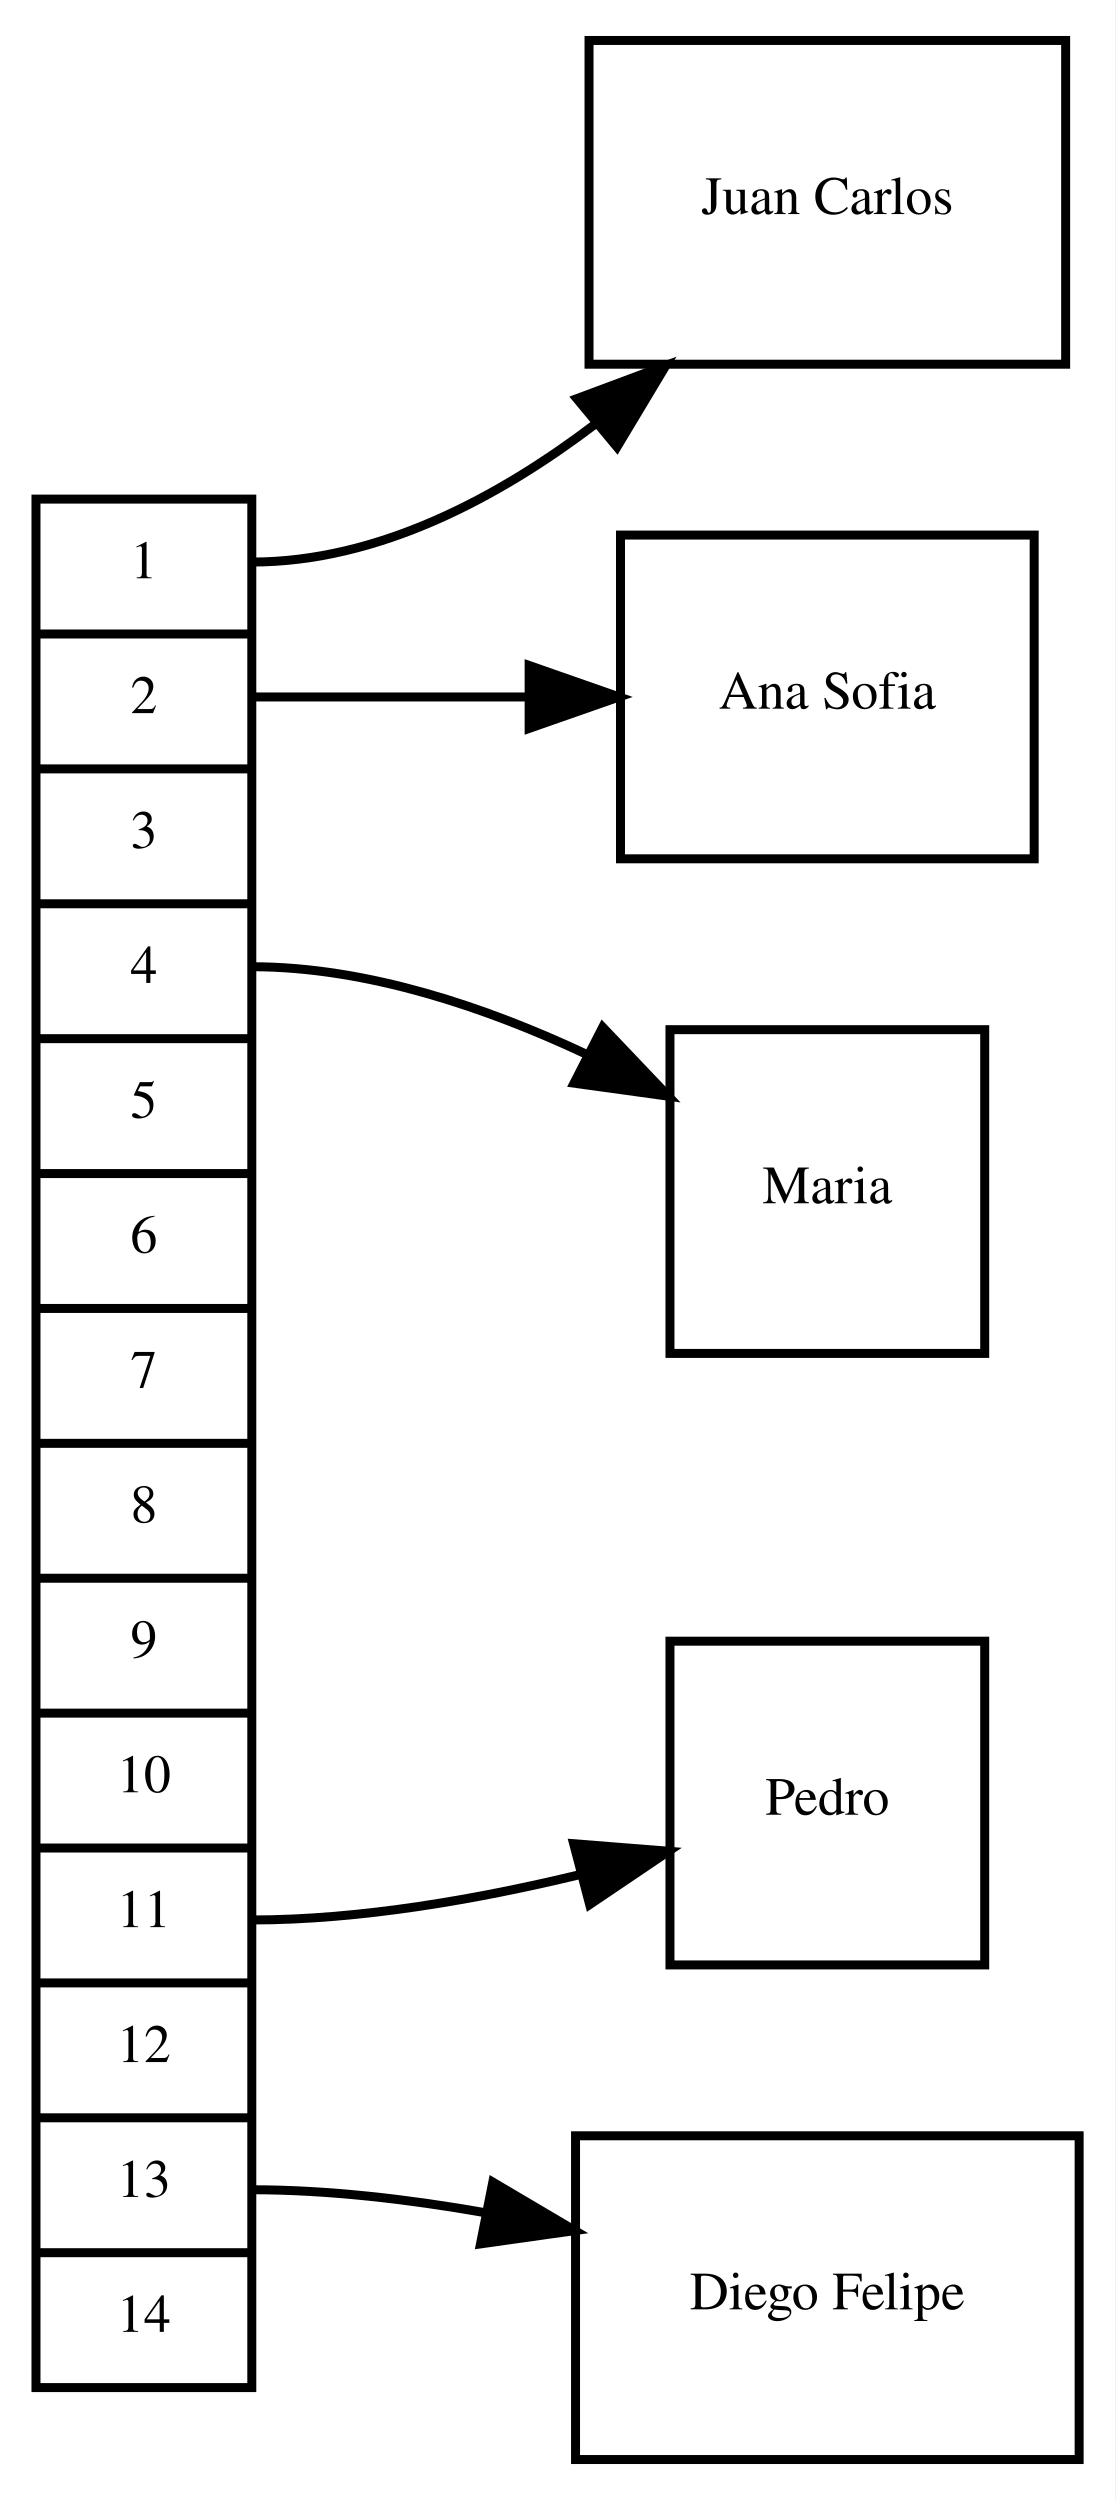
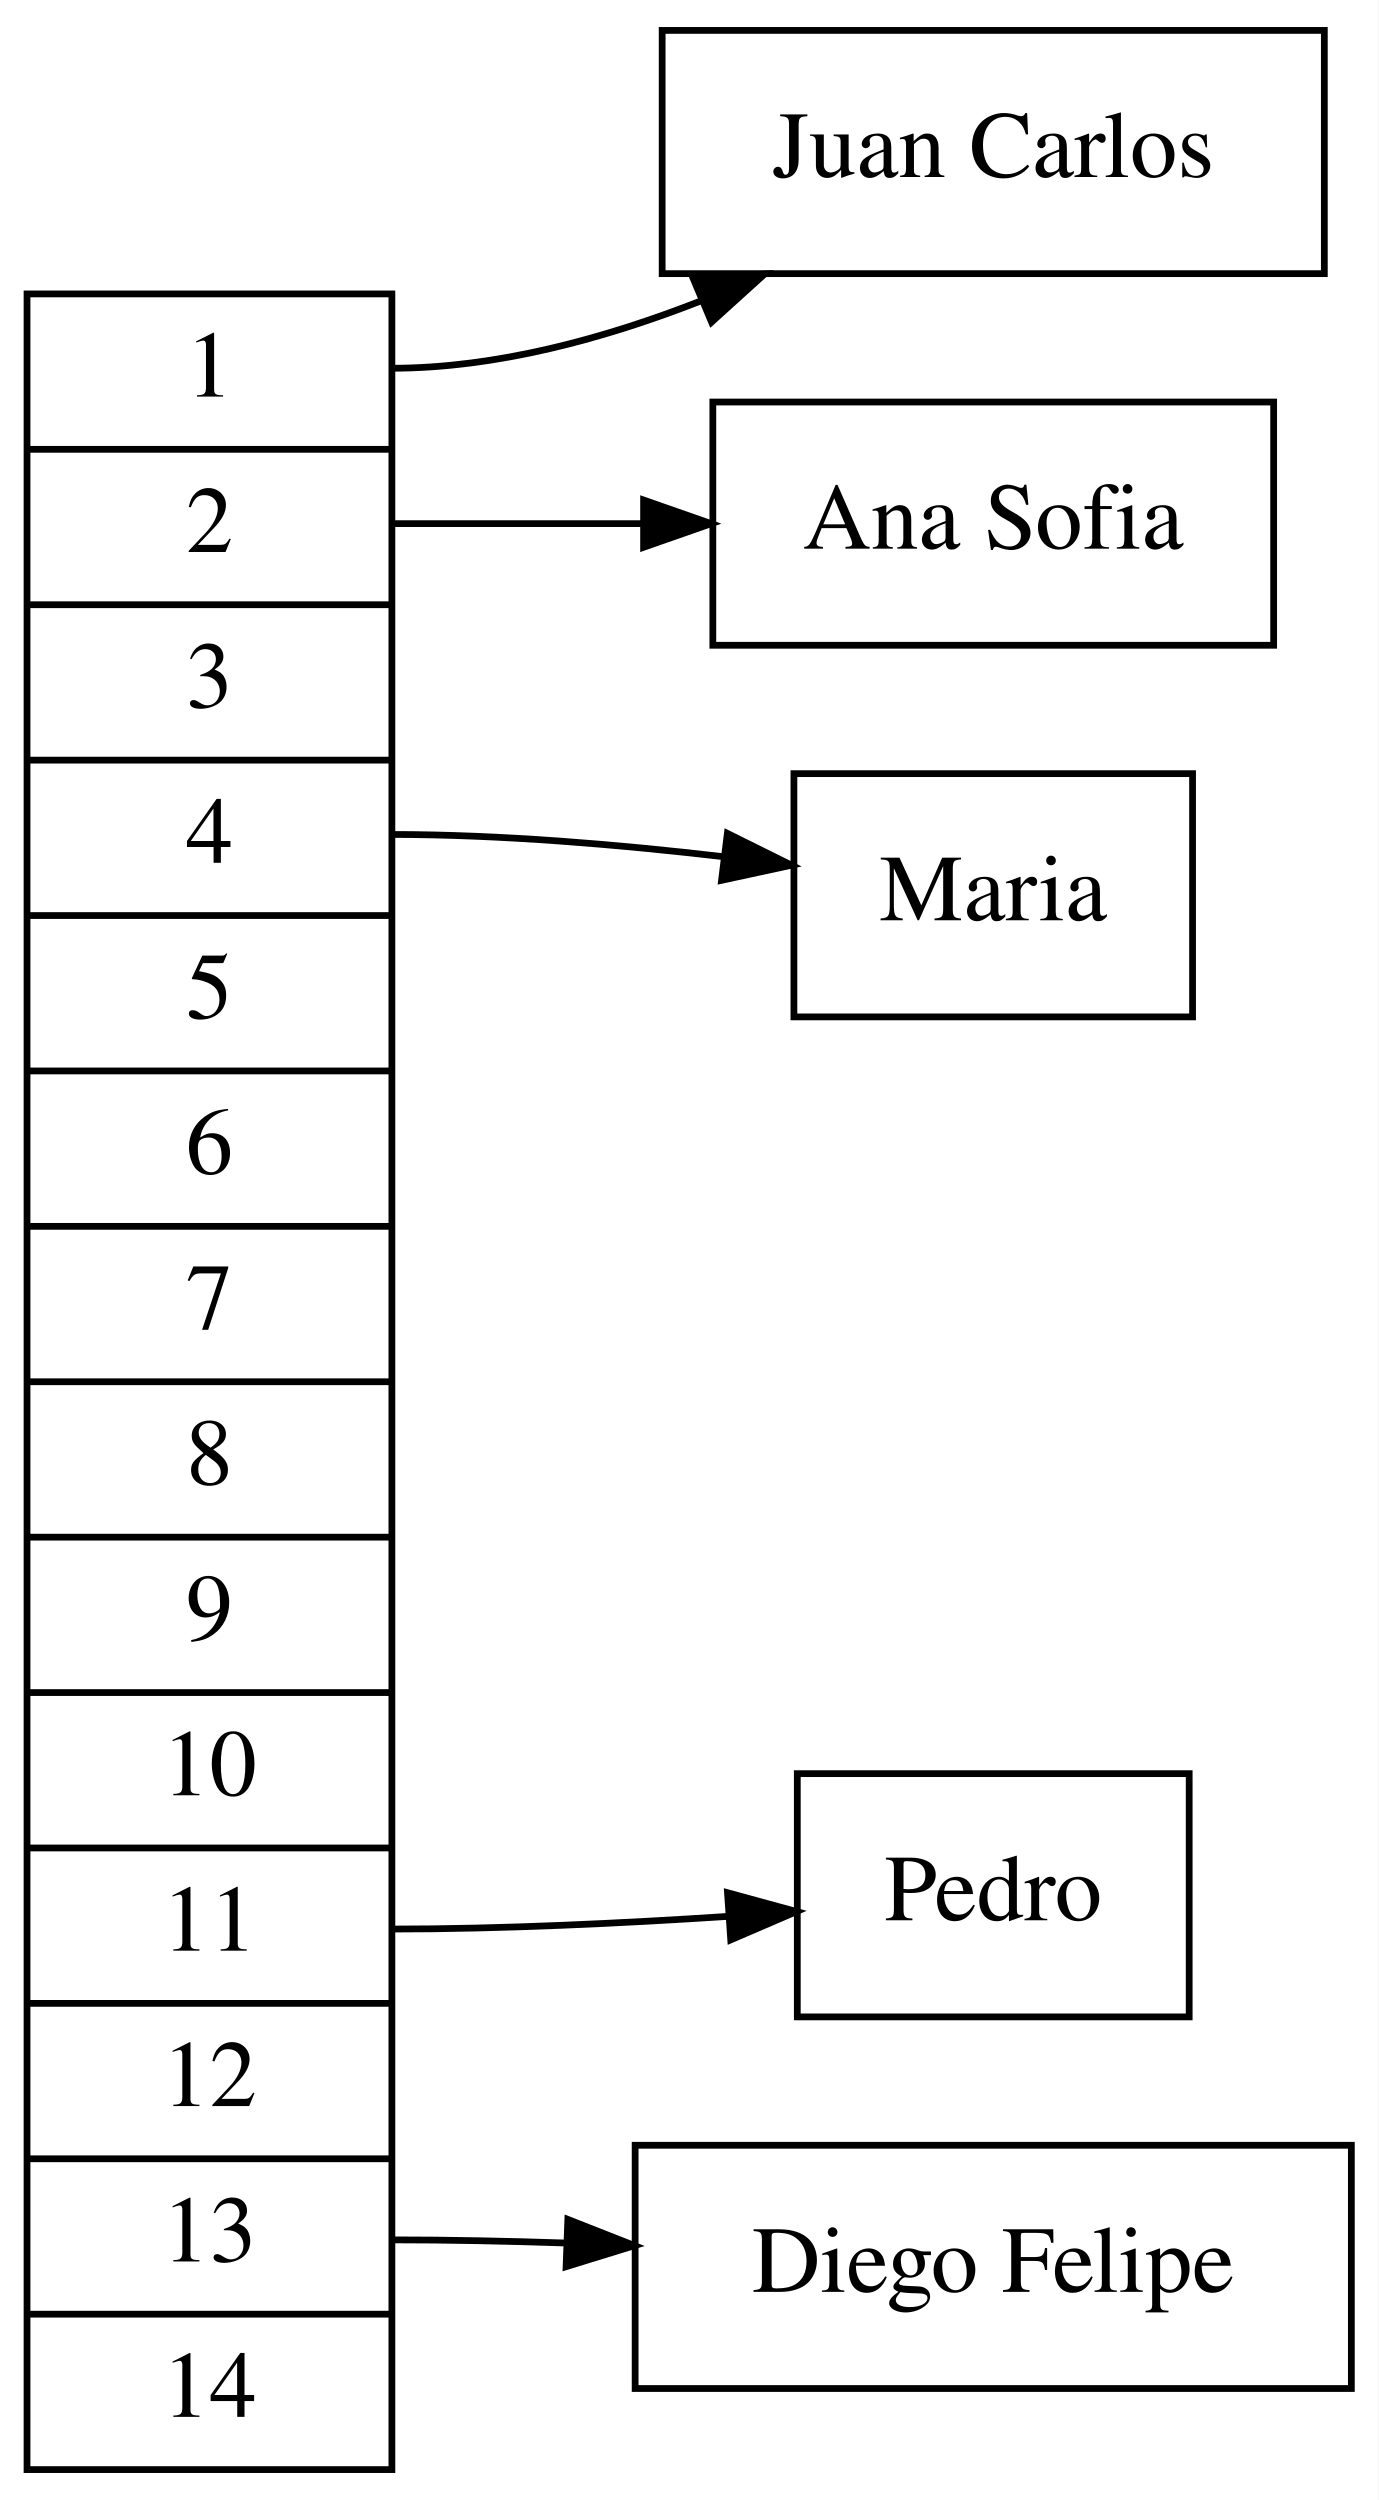
- <svg xmlns="http://www.w3.org/2000/svg" width="124pt" height="278pt" viewBox="0.00 0.00 124.00 278.00">
-   <g id="graph0" class="graph" transform="scale(1 1) rotate(0) translate(4 274)">
-     <polygon fill="white" stroke="transparent" points="-4,4 -4,-274 120,-274 120,4 -4,4" />
+ <svg xmlns="http://www.w3.org/2000/svg" width="204pt" height="370pt" viewBox="0.00 0.00 204.00 370.00">
+   <g id="graph0" class="graph" transform="scale(1 1) rotate(0) translate(4 366)">
+     <polygon fill="white" stroke="transparent" points="-4,4 -4,-366 200,-366 200,4 -4,4" />
    <g id="node1" class="node">
-       <polygon fill="none" stroke="black" points="0,-8.5 0,-218.5 24,-218.5 24,-8.5 0,-8.5" />
-       <text text-anchor="middle" x="12" y="-209.7" font-family="Times,serif" font-size="6.00">1</text>
-       <polyline fill="none" stroke="black" points="0,-203.5 24,-203.5 " />
-       <text text-anchor="middle" x="12" y="-194.7" font-family="Times,serif" font-size="6.00">2</text>
-       <polyline fill="none" stroke="black" points="0,-188.5 24,-188.5 " />
-       <text text-anchor="middle" x="12" y="-179.7" font-family="Times,serif" font-size="6.00">3</text>
-       <polyline fill="none" stroke="black" points="0,-173.5 24,-173.5 " />
-       <text text-anchor="middle" x="12" y="-164.7" font-family="Times,serif" font-size="6.00">4</text>
-       <polyline fill="none" stroke="black" points="0,-158.5 24,-158.5 " />
-       <text text-anchor="middle" x="12" y="-149.7" font-family="Times,serif" font-size="6.00">5</text>
-       <polyline fill="none" stroke="black" points="0,-143.5 24,-143.5 " />
-       <text text-anchor="middle" x="12" y="-134.7" font-family="Times,serif" font-size="6.00">6</text>
-       <polyline fill="none" stroke="black" points="0,-128.5 24,-128.5 " />
-       <text text-anchor="middle" x="12" y="-119.7" font-family="Times,serif" font-size="6.00">7</text>
-       <polyline fill="none" stroke="black" points="0,-113.5 24,-113.5 " />
-       <text text-anchor="middle" x="12" y="-104.7" font-family="Times,serif" font-size="6.00">8</text>
-       <polyline fill="none" stroke="black" points="0,-98.5 24,-98.5 " />
-       <text text-anchor="middle" x="12" y="-89.7" font-family="Times,serif" font-size="6.00">9</text>
-       <polyline fill="none" stroke="black" points="0,-83.5 24,-83.5 " />
-       <text text-anchor="middle" x="12" y="-74.7" font-family="Times,serif" font-size="6.00">10</text>
-       <polyline fill="none" stroke="black" points="0,-68.5 24,-68.5 " />
-       <text text-anchor="middle" x="12" y="-59.7" font-family="Times,serif" font-size="6.00">11</text>
-       <polyline fill="none" stroke="black" points="0,-53.5 24,-53.5 " />
-       <text text-anchor="middle" x="12" y="-44.7" font-family="Times,serif" font-size="6.00">12</text>
-       <polyline fill="none" stroke="black" points="0,-38.5 24,-38.5 " />
-       <text text-anchor="middle" x="12" y="-29.7" font-family="Times,serif" font-size="6.00">13</text>
-       <polyline fill="none" stroke="black" points="0,-23.5 24,-23.5 " />
-       <text text-anchor="middle" x="12" y="-14.7" font-family="Times,serif" font-size="6.00">14</text>
+       <polygon fill="none" stroke="black" points="0,-0.5 0,-322.5 54,-322.5 54,-0.5 0,-0.5" />
+       <text text-anchor="middle" x="27" y="-307.3" font-family="Times,serif" font-size="14.00">1</text>
+       <polyline fill="none" stroke="black" points="0,-299.5 54,-299.5 " />
+       <text text-anchor="middle" x="27" y="-284.3" font-family="Times,serif" font-size="14.00">2</text>
+       <polyline fill="none" stroke="black" points="0,-276.5 54,-276.5 " />
+       <text text-anchor="middle" x="27" y="-261.3" font-family="Times,serif" font-size="14.00">3</text>
+       <polyline fill="none" stroke="black" points="0,-253.5 54,-253.5 " />
+       <text text-anchor="middle" x="27" y="-238.3" font-family="Times,serif" font-size="14.00">4</text>
+       <polyline fill="none" stroke="black" points="0,-230.5 54,-230.5 " />
+       <text text-anchor="middle" x="27" y="-215.3" font-family="Times,serif" font-size="14.00">5</text>
+       <polyline fill="none" stroke="black" points="0,-207.5 54,-207.5 " />
+       <text text-anchor="middle" x="27" y="-192.3" font-family="Times,serif" font-size="14.00">6</text>
+       <polyline fill="none" stroke="black" points="0,-184.5 54,-184.5 " />
+       <text text-anchor="middle" x="27" y="-169.3" font-family="Times,serif" font-size="14.00">7</text>
+       <polyline fill="none" stroke="black" points="0,-161.5 54,-161.5 " />
+       <text text-anchor="middle" x="27" y="-146.3" font-family="Times,serif" font-size="14.00">8</text>
+       <polyline fill="none" stroke="black" points="0,-138.5 54,-138.5 " />
+       <text text-anchor="middle" x="27" y="-123.3" font-family="Times,serif" font-size="14.00">9</text>
+       <polyline fill="none" stroke="black" points="0,-115.5 54,-115.5 " />
+       <text text-anchor="middle" x="27" y="-100.3" font-family="Times,serif" font-size="14.00">10</text>
+       <polyline fill="none" stroke="black" points="0,-92.5 54,-92.5 " />
+       <text text-anchor="middle" x="27" y="-77.3" font-family="Times,serif" font-size="14.00">11</text>
+       <polyline fill="none" stroke="black" points="0,-69.5 54,-69.5 " />
+       <text text-anchor="middle" x="27" y="-54.3" font-family="Times,serif" font-size="14.00">12</text>
+       <polyline fill="none" stroke="black" points="0,-46.5 54,-46.5 " />
+       <text text-anchor="middle" x="27" y="-31.3" font-family="Times,serif" font-size="14.00">13</text>
+       <polyline fill="none" stroke="black" points="0,-23.5 54,-23.5 " />
+       <text text-anchor="middle" x="27" y="-8.3" font-family="Times,serif" font-size="14.00">14</text>
    </g>
    <g id="node2" class="node">
-       <polygon fill="none" stroke="black" points="61.5,-233.5 61.5,-269.5 114.5,-269.5 114.5,-233.5 61.5,-233.5" />
-       <text text-anchor="middle" x="88" y="-250.2" font-family="Times,serif" font-size="6.00">Juan Carlos</text>
+       <polygon fill="none" stroke="black" points="94,-325.5 94,-361.5 192,-361.5 192,-325.5 94,-325.5" />
+       <text text-anchor="middle" x="143" y="-339.8" font-family="Times,serif" font-size="14.00">Juan Carlos</text>
    </g>
    <g id="edge1" class="edge">
-       <path fill="none" stroke="black" d="M24,-211.5C38.04,-211.5 51.48,-218.67 62.32,-226.94" />
-       <polygon fill="black" stroke="black" points="60.14,-229.67 70.06,-233.37 64.61,-224.29 60.14,-229.67" />
+       <path fill="none" stroke="black" d="M54,-311.5C69.45,-311.5 85.56,-315.91 99.71,-321.46" />
+       <polygon fill="black" stroke="black" points="98.59,-324.78 109.16,-325.44 101.31,-318.33 98.59,-324.78" />
    </g>
    <g id="node3" class="node">
-       <polygon fill="none" stroke="black" points="65,-178.5 65,-214.5 111,-214.5 111,-178.5 65,-178.5" />
-       <text text-anchor="middle" x="88" y="-195.2" font-family="Times,serif" font-size="6.00">Ana Sofia</text>
+       <polygon fill="none" stroke="black" points="101.5,-270.5 101.5,-306.5 184.5,-306.5 184.5,-270.5 101.5,-270.5" />
+       <text text-anchor="middle" x="143" y="-284.8" font-family="Times,serif" font-size="14.00">Ana Sofia</text>
    </g>
    <g id="edge2" class="edge">
-       <path fill="none" stroke="black" d="M24,-196.5C33.96,-196.5 44.81,-196.5 54.65,-196.5" />
-       <polygon fill="black" stroke="black" points="54.84,-200 64.84,-196.5 54.84,-193 54.84,-200" />
+       <path fill="none" stroke="black" d="M54,-288.5C66.06,-288.5 79.04,-288.5 91.23,-288.5" />
+       <polygon fill="black" stroke="black" points="91.25,-292 101.25,-288.5 91.25,-285 91.25,-292" />
    </g>
    <g id="node4" class="node">
-       <polygon fill="none" stroke="black" points="70.5,-123.5 70.5,-159.5 105.5,-159.5 105.5,-123.5 70.5,-123.5" />
-       <text text-anchor="middle" x="88" y="-140.2" font-family="Times,serif" font-size="6.00">Maria</text>
+       <polygon fill="none" stroke="black" points="113.5,-215.5 113.5,-251.5 172.5,-251.5 172.5,-215.5 113.5,-215.5" />
+       <text text-anchor="middle" x="143" y="-229.8" font-family="Times,serif" font-size="14.00">Maria</text>
    </g>
    <g id="edge3" class="edge">
-       <path fill="none" stroke="black" d="M24,-166.5C36.83,-166.5 50.16,-161.96 61.24,-156.75" />
-       <polygon fill="black" stroke="black" points="63.02,-159.78 70.33,-152.1 59.83,-153.55 63.02,-159.78" />
+       <path fill="none" stroke="black" d="M54,-242.5C70.1,-242.5 87.76,-240.99 103.02,-239.21" />
+       <polygon fill="black" stroke="black" points="103.65,-242.66 113.14,-237.95 102.79,-235.71 103.65,-242.66" />
    </g>
    <g id="node5" class="node">
-       <polygon fill="none" stroke="black" points="70.5,-55.5 70.5,-91.5 105.5,-91.5 105.5,-55.5 70.5,-55.5" />
-       <text text-anchor="middle" x="88" y="-72.2" font-family="Times,serif" font-size="6.00">Pedro</text>
+       <polygon fill="none" stroke="black" points="114,-67.5 114,-103.5 172,-103.5 172,-67.5 114,-67.5" />
+       <text text-anchor="middle" x="143" y="-81.8" font-family="Times,serif" font-size="14.00">Pedro</text>
    </g>
    <g id="edge4" class="edge">
-       <path fill="none" stroke="black" d="M24,-60.5C36.1,-60.5 49.25,-62.83 60.38,-65.52" />
-       <polygon fill="black" stroke="black" points="59.79,-68.98 70.35,-68.14 61.57,-62.21 59.79,-68.98" />
+       <path fill="none" stroke="black" d="M54,-80.5C70.29,-80.5 88.24,-81.36 103.66,-82.37" />
+       <polygon fill="black" stroke="black" points="103.67,-85.88 113.88,-83.09 104.15,-78.9 103.67,-85.88" />
    </g>
    <g id="node6" class="node">
-       <polygon fill="none" stroke="black" points="60,-0.5 60,-36.5 116,-36.5 116,-0.5 60,-0.5" />
-       <text text-anchor="middle" x="88" y="-17.2" font-family="Times,serif" font-size="6.00">Diego Felipe</text>
+       <polygon fill="none" stroke="black" points="90,-12.5 90,-48.5 196,-48.5 196,-12.5 90,-12.5" />
+       <text text-anchor="middle" x="143" y="-26.8" font-family="Times,serif" font-size="14.00">Diego Felipe</text>
    </g>
    <g id="edge5" class="edge">
-       <path fill="none" stroke="black" d="M24,-30.5C32.47,-30.5 41.47,-29.44 49.93,-27.95" />
-       <polygon fill="black" stroke="black" points="50.8,-31.35 59.93,-25.96 49.43,-24.48 50.8,-31.35" />
+       <path fill="none" stroke="black" d="M54,-34.5C62.35,-34.5 71.15,-34.32 79.82,-34.03" />
+       <polygon fill="black" stroke="black" points="80.04,-37.53 89.9,-33.65 79.78,-30.53 80.04,-37.53" />
    </g>
  </g>
</svg>
